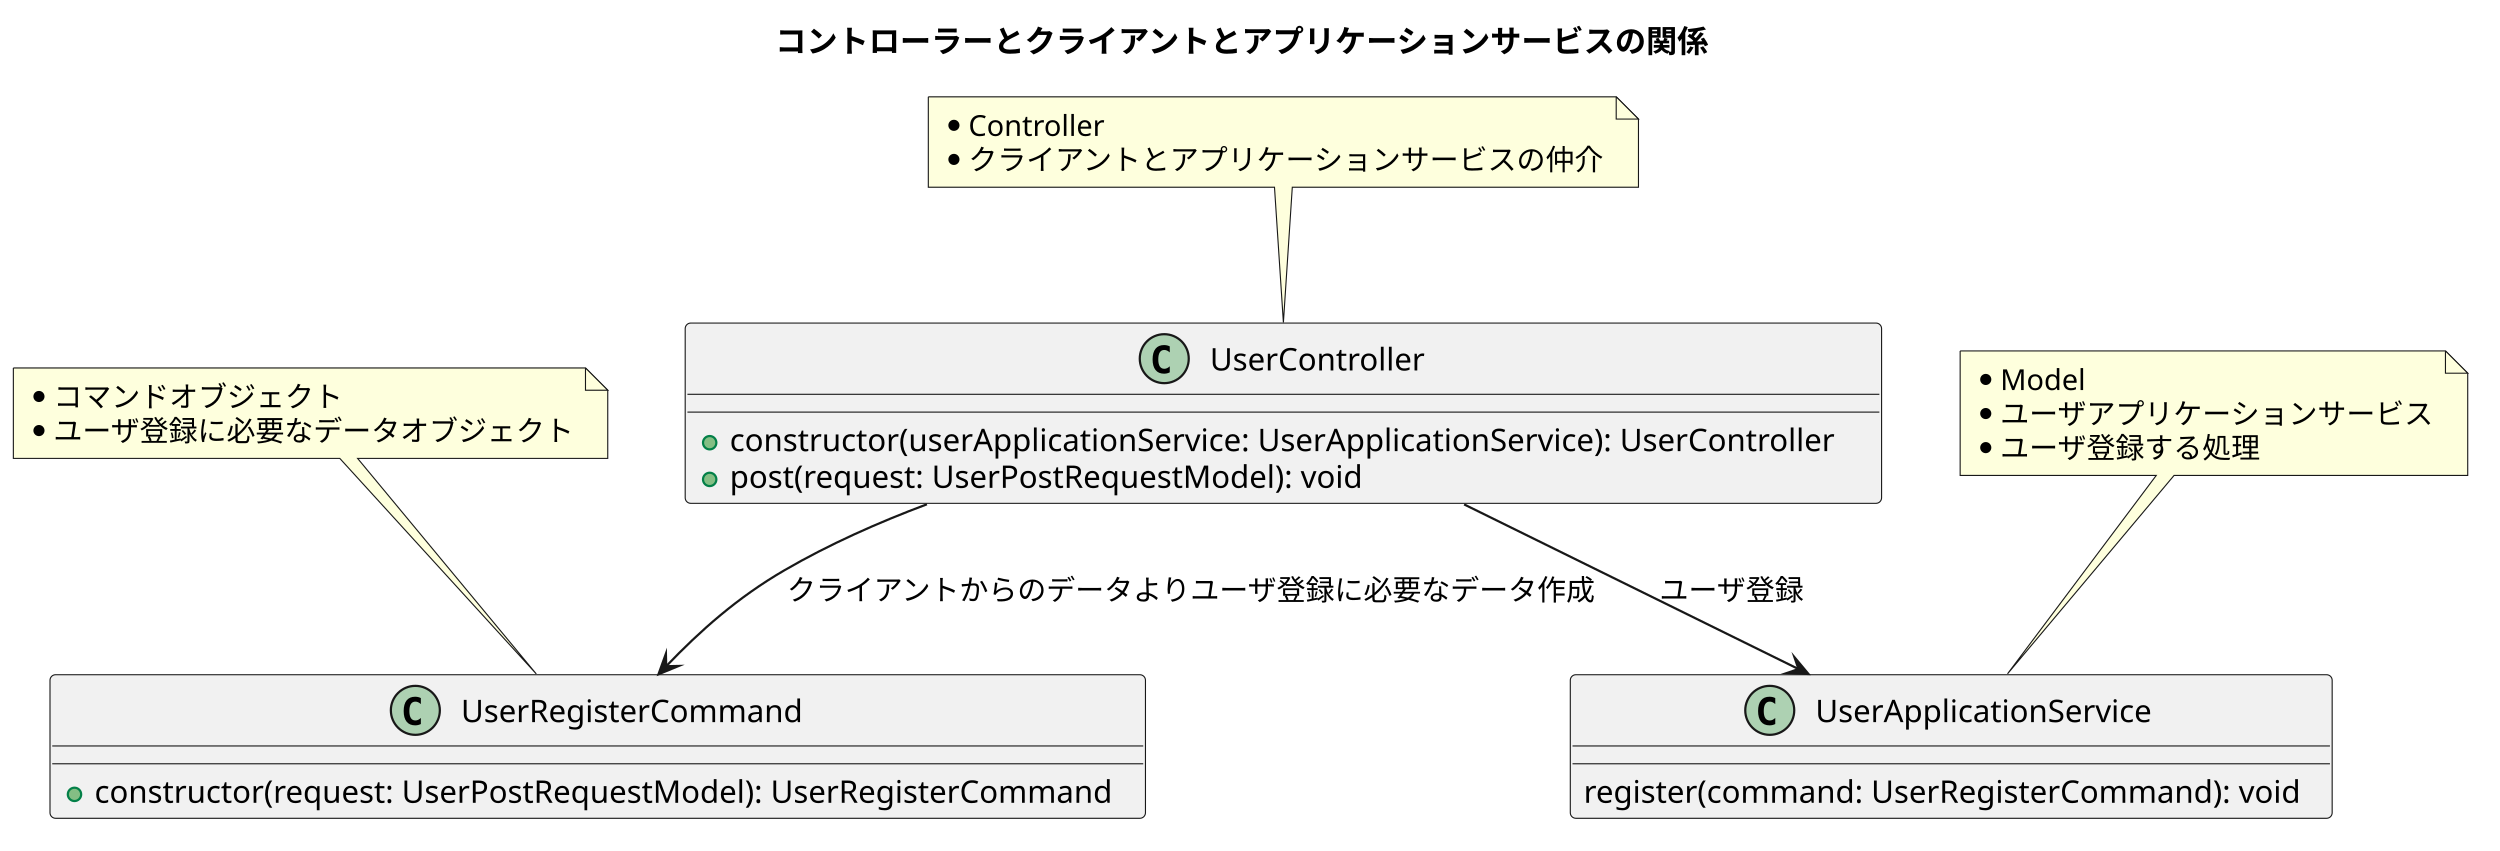
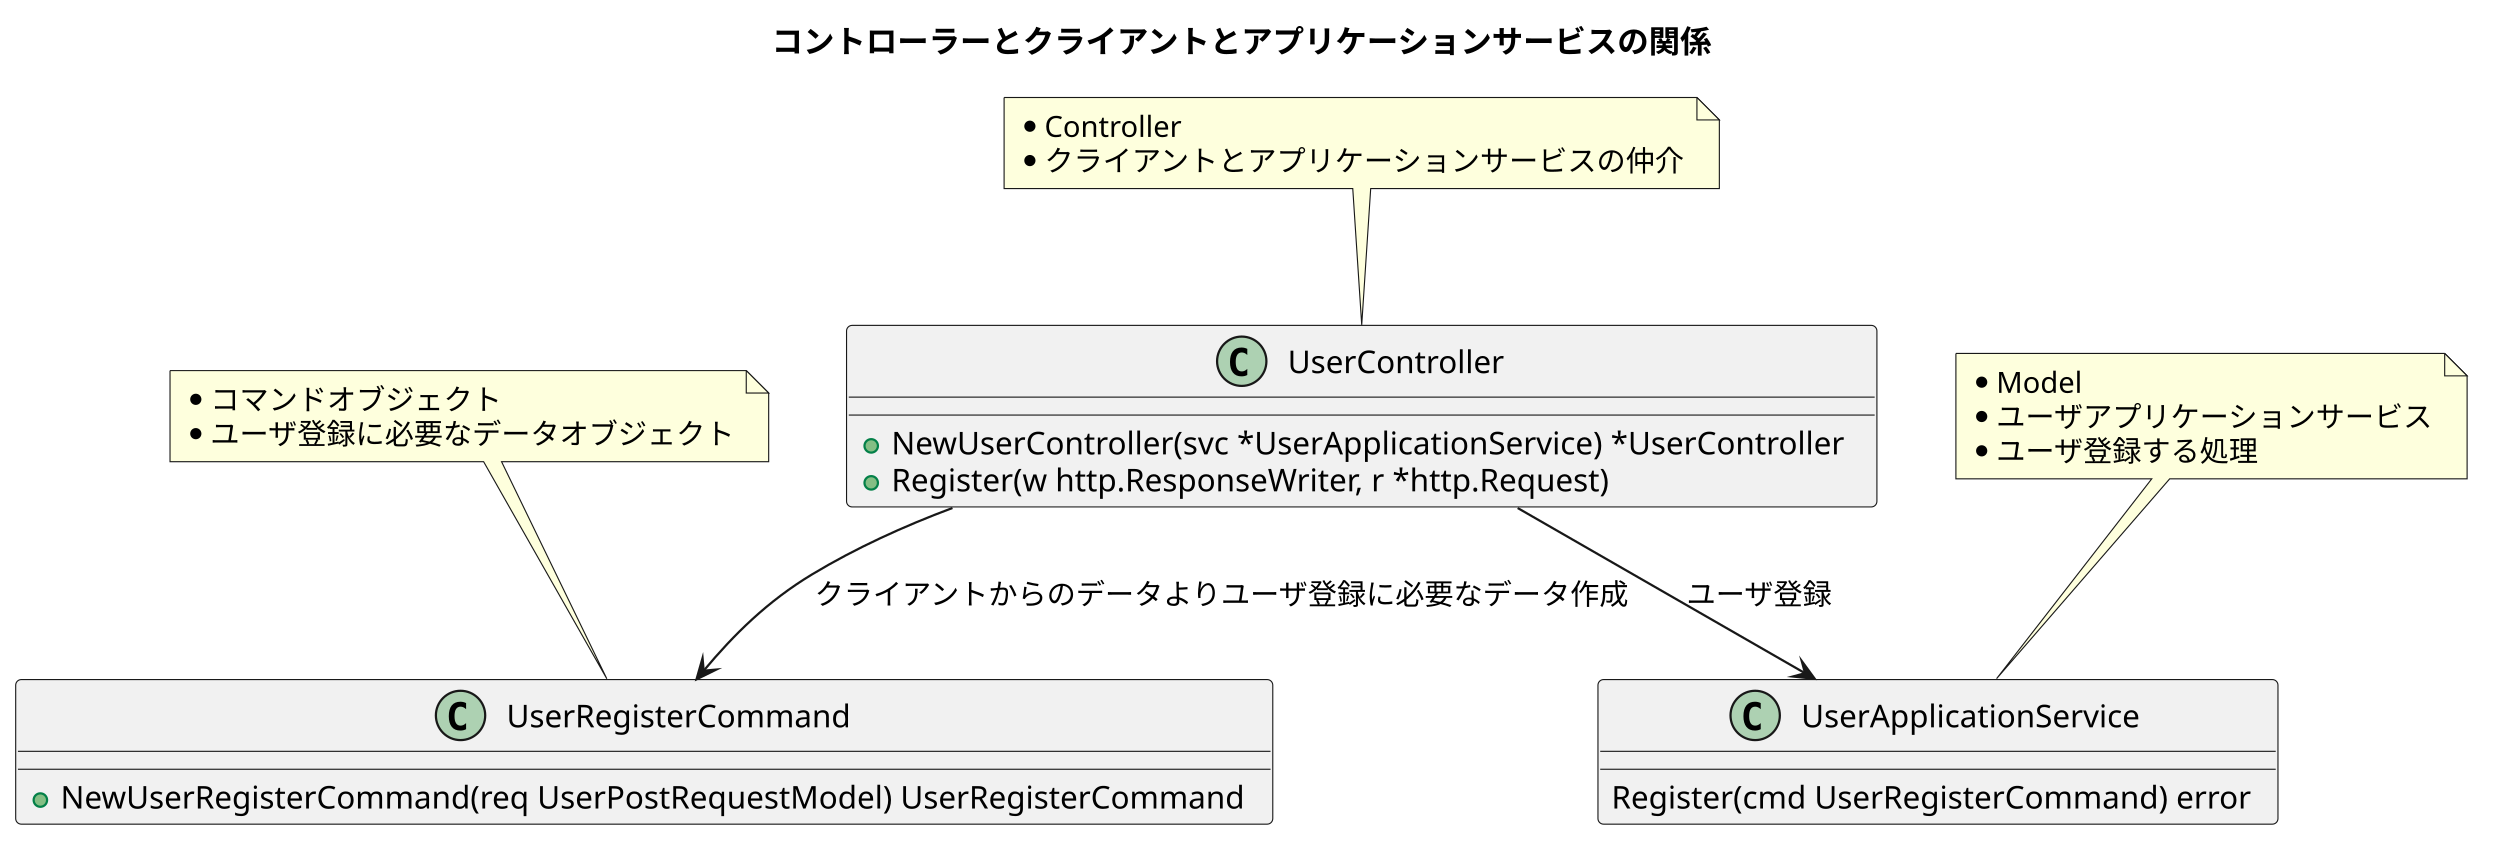
- <svg xmlns="http://www.w3.org/2000/svg" version="1.1" data-diagram-type="CLASS" style="width:1123px;height:382px;background:#FFFFFF;" width="1123px" height="382px" viewBox="0 0 1123 382" zoomAndPan="magnify" preserveAspectRatio="none" contentStyleType="text/css">
+ <svg xmlns="http://www.w3.org/2000/svg" version="1.1" data-diagram-type="CLASS" style="width:1115px;height:382px;background:#FFFFFF;" width="1115px" height="382px" viewBox="0 0 1115 382" zoomAndPan="magnify" preserveAspectRatio="none" contentStyleType="text/css">
  <defs />
  <g font-family="sans-serif" lengthAdjust="spacing">
    <g class="title" data-source-line="1">
-       <text x="348.25" y="23.535" fill="#000" font-size="14" textLength="420" font-weight="700">コントローラーとクライアントとアプリケーションサービスの関係</text>
+       <text x="344.165" y="23.535" fill="#000" font-size="14" textLength="420" font-weight="700">コントローラーとクライアントとアプリケーションサービスの関係</text>
    </g>
    <g class="entity" data-qualified-name="UserController" id="ent0001" data-source-line="3">
-       <rect x="307.79" y="145.118" width="537.417" height="80.977" fill="#F1F1F1" style="stroke:#181818;stroke-width:0.5;" rx="2.5" ry="2.5" />
-       <ellipse cx="522.985" cy="161.118" rx="11" ry="11" fill="#ADD1B2" style="stroke:#181818;stroke-width:1;" />
-       <path d="M525.458,167.261 Q524.877,167.56 524.238,167.71 Q523.599,167.859 522.894,167.859 Q520.387,167.859 519.067,166.207 Q517.747,164.555 517.747,161.434 Q517.747,158.305 519.067,156.653 Q520.387,155.001 522.894,155.001 Q523.599,155.001 524.247,155.151 Q524.894,155.3 525.458,155.599 L525.458,158.321 Q524.828,157.74 524.234,157.471 Q523.641,157.201 523.01,157.201 Q521.665,157.201 520.98,158.267 Q520.295,159.334 520.295,161.434 Q520.295,163.526 520.98,164.593 Q521.665,165.659 523.01,165.659 Q523.641,165.659 524.234,165.39 Q524.828,165.12 525.458,164.539 Z " fill="#000" />
-       <text x="543.485" y="166.409" fill="#000" font-size="14" textLength="98.526">UserController</text>
-       <line x1="308.79" y1="177.118" x2="844.207" y2="177.118" style="stroke:#181818;stroke-width:0.5;" />
-       <line x1="308.79" y1="185.118" x2="844.207" y2="185.118" style="stroke:#181818;stroke-width:0.5;" />
+       <rect x="377.56" y="145.118" width="459.542" height="80.977" fill="#F1F1F1" style="stroke:#181818;stroke-width:0.5;" rx="2.5" ry="2.5" />
+       <ellipse cx="553.818" cy="161.118" rx="11" ry="11" fill="#ADD1B2" style="stroke:#181818;stroke-width:1;" />
+       <path d="M556.291,167.261 Q555.71,167.56 555.071,167.71 Q554.432,167.859 553.726,167.859 Q551.219,167.859 549.899,166.207 Q548.58,164.555 548.58,161.434 Q548.58,158.305 549.899,156.653 Q551.219,155.001 553.726,155.001 Q554.432,155.001 555.079,155.151 Q555.727,155.3 556.291,155.599 L556.291,158.321 Q555.66,157.74 555.067,157.471 Q554.473,157.201 553.842,157.201 Q552.498,157.201 551.813,158.267 Q551.128,159.334 551.128,161.434 Q551.128,163.526 551.813,164.593 Q552.498,165.659 553.842,165.659 Q554.473,165.659 555.067,165.39 Q555.66,165.12 556.291,164.539 Z " fill="#000" />
+       <text x="574.318" y="166.409" fill="#000" font-size="14" textLength="98.526">UserController</text>
+       <line x1="378.56" y1="177.118" x2="836.102" y2="177.118" style="stroke:#181818;stroke-width:0.5;" />
+       <line x1="378.56" y1="185.118" x2="836.102" y2="185.118" style="stroke:#181818;stroke-width:0.5;" />
      <g data-visibility-modifier="PUBLIC_METHOD">
-         <ellipse cx="318.79" cy="198.862" rx="3" ry="3" fill="#84BE84" style="stroke:#038048;stroke-width:1;" />
+         <ellipse cx="388.56" cy="198.862" rx="3" ry="3" fill="#84BE84" style="stroke:#038048;stroke-width:1;" />
      </g>
-       <text x="327.79" y="202.653" fill="#000" font-size="14" textLength="511.417">constructor(userApplicationService: UserApplicationService): UserController</text>
+       <text x="397.56" y="202.653" fill="#000" font-size="14" textLength="433.542">NewUserController(svc *UserApplicationService) *UserController</text>
      <g data-visibility-modifier="PUBLIC_METHOD">
-         <ellipse cx="318.79" cy="215.351" rx="3" ry="3" fill="#84BE84" style="stroke:#038048;stroke-width:1;" />
+         <ellipse cx="388.56" cy="215.351" rx="3" ry="3" fill="#84BE84" style="stroke:#038048;stroke-width:1;" />
      </g>
-       <text x="327.79" y="219.142" fill="#000" font-size="14" textLength="291.231">post(request: UserPostRequestModel): void</text>
+       <text x="397.56" y="219.142" fill="#000" font-size="14" textLength="329.889">Register(w http.ResponseWriter, r *http.Request)</text>
    </g>
    <g class="entity" data-qualified-name="GMN2" id="ent0003" data-source-line="8">
-       <path d="M417,43.488 L417,84.109 A0,0 0 0 0 417,84.109 L572.5,84.109 L576.5,144.898 L580.5,84.109 L736,84.109 A0,0 0 0 0 736,84.109 L736,53.488 L726,43.488 L417,43.488 A0,0 0 0 0 417,43.488" style="stroke:#181818;stroke-width:0.5;" fill="#FEFFDD" />
-       <path d="M726,43.488 L726,53.488 L736,53.488 L726,43.488" style="stroke:#181818;stroke-width:0.5;" fill="#FEFFDD" />
-       <ellipse cx="428.5" cy="56.299" rx="2.5" ry="2.5" fill="#000" />
-       <text x="435" y="61.057" fill="#000" font-size="13" textLength="63.292">Controller</text>
-       <ellipse cx="428.5" cy="71.609" rx="2.5" ry="2.5" fill="#000" />
-       <text x="435" y="76.367" fill="#000" font-size="13" textLength="286">クライアントとアプリケーションサービスの仲介</text>
+       <path d="M447.83,43.488 L447.83,84.109 A0,0 0 0 0 447.83,84.109 L603.33,84.109 L607.33,144.898 L611.33,84.109 L766.83,84.109 A0,0 0 0 0 766.83,84.109 L766.83,53.488 L756.83,43.488 L447.83,43.488 A0,0 0 0 0 447.83,43.488" style="stroke:#181818;stroke-width:0.5;" fill="#FEFFDD" />
+       <path d="M756.83,43.488 L756.83,53.488 L766.83,53.488 L756.83,43.488" style="stroke:#181818;stroke-width:0.5;" fill="#FEFFDD" />
+       <ellipse cx="459.33" cy="56.299" rx="2.5" ry="2.5" fill="#000" />
+       <text x="465.83" y="61.057" fill="#000" font-size="13" textLength="63.292">Controller</text>
+       <ellipse cx="459.33" cy="71.609" rx="2.5" ry="2.5" fill="#000" />
+       <text x="465.83" y="76.367" fill="#000" font-size="13" textLength="286">クライアントとアプリケーションサービスの仲介</text>
    </g>
    <g class="entity" data-qualified-name="UserRegisterCommand" id="ent0005" data-source-line="12">
-       <rect x="22.46" y="303.088" width="492.081" height="64.488" fill="#F1F1F1" style="stroke:#181818;stroke-width:0.5;" rx="2.5" ry="2.5" />
-       <ellipse cx="186.574" cy="319.088" rx="11" ry="11" fill="#ADD1B2" style="stroke:#181818;stroke-width:1;" />
-       <path d="M189.047,325.231 Q188.466,325.53 187.827,325.68 Q187.188,325.829 186.482,325.829 Q183.975,325.829 182.655,324.177 Q181.335,322.525 181.335,319.404 Q181.335,316.275 182.655,314.623 Q183.975,312.971 186.482,312.971 Q187.188,312.971 187.835,313.121 Q188.482,313.27 189.047,313.569 L189.047,316.291 Q188.416,315.71 187.823,315.441 Q187.229,315.171 186.598,315.171 Q185.253,315.171 184.569,316.237 Q183.884,317.304 183.884,319.404 Q183.884,321.496 184.569,322.563 Q185.253,323.629 186.598,323.629 Q187.229,323.629 187.823,323.36 Q188.416,323.09 189.047,322.509 Z " fill="#000" />
-       <text x="207.074" y="324.379" fill="#000" font-size="14" textLength="155.354">UserRegisterCommand</text>
-       <line x1="23.46" y1="335.088" x2="513.541" y2="335.088" style="stroke:#181818;stroke-width:0.5;" />
-       <line x1="23.46" y1="343.088" x2="513.541" y2="343.088" style="stroke:#181818;stroke-width:0.5;" />
+       <rect x="7" y="303.088" width="560.659" height="64.488" fill="#F1F1F1" style="stroke:#181818;stroke-width:0.5;" rx="2.5" ry="2.5" />
+       <ellipse cx="205.403" cy="319.088" rx="11" ry="11" fill="#ADD1B2" style="stroke:#181818;stroke-width:1;" />
+       <path d="M207.876,325.231 Q207.295,325.53 206.656,325.68 Q206.017,325.829 205.311,325.829 Q202.804,325.829 201.484,324.177 Q200.165,322.525 200.165,319.404 Q200.165,316.275 201.484,314.623 Q202.804,312.971 205.311,312.971 Q206.017,312.971 206.664,313.121 Q207.312,313.27 207.876,313.569 L207.876,316.291 Q207.245,315.71 206.652,315.441 Q206.058,315.171 205.427,315.171 Q204.083,315.171 203.398,316.237 Q202.713,317.304 202.713,319.404 Q202.713,321.496 203.398,322.563 Q204.083,323.629 205.427,323.629 Q206.058,323.629 206.652,323.36 Q207.245,323.09 207.876,322.509 Z " fill="#000" />
+       <text x="225.903" y="324.379" fill="#000" font-size="14" textLength="155.354">UserRegisterCommand</text>
+       <line x1="8" y1="335.088" x2="566.659" y2="335.088" style="stroke:#181818;stroke-width:0.5;" />
+       <line x1="8" y1="343.088" x2="566.659" y2="343.088" style="stroke:#181818;stroke-width:0.5;" />
      <g data-visibility-modifier="PUBLIC_METHOD">
-         <ellipse cx="33.46" cy="356.832" rx="3" ry="3" fill="#84BE84" style="stroke:#038048;stroke-width:1;" />
+         <ellipse cx="18" cy="356.832" rx="3" ry="3" fill="#84BE84" style="stroke:#038048;stroke-width:1;" />
      </g>
-       <text x="42.46" y="360.623" fill="#000" font-size="14" textLength="466.081">constructor(request: UserPostRequestModel): UserRegisterCommand</text>
+       <text x="27" y="360.623" fill="#000" font-size="14" textLength="534.659">NewUserRegisterCommand(req UserPostRequestModel) UserRegisterCommand</text>
    </g>
    <g class="entity" data-qualified-name="GMN6" id="ent0007" data-source-line="16">
-       <path d="M6,165.288 L6,205.909 A0,0 0 0 0 6,205.909 L152.63,205.909 L240.9,302.728 L160.63,205.909 L273,205.909 A0,0 0 0 0 273,205.909 L273,175.288 L263,165.288 L6,165.288 A0,0 0 0 0 6,165.288" style="stroke:#181818;stroke-width:0.5;" fill="#FEFFDD" />
-       <path d="M263,165.288 L263,175.288 L273,175.288 L263,165.288" style="stroke:#181818;stroke-width:0.5;" fill="#FEFFDD" />
-       <ellipse cx="17.5" cy="178.099" rx="2.5" ry="2.5" fill="#000" />
-       <text x="24" y="182.857" fill="#000" font-size="13" textLength="130">コマンドオブジェクト</text>
-       <ellipse cx="17.5" cy="193.409" rx="2.5" ry="2.5" fill="#000" />
-       <text x="24" y="198.167" fill="#000" font-size="13" textLength="234">ユーザ登録に必要なデータオブジェクト</text>
+       <path d="M75.83,165.288 L75.83,205.909 A0,0 0 0 0 75.83,205.909 L215.69,205.909 L270.64,302.728 L223.69,205.909 L342.83,205.909 A0,0 0 0 0 342.83,205.909 L342.83,175.288 L332.83,165.288 L75.83,165.288 A0,0 0 0 0 75.83,165.288" style="stroke:#181818;stroke-width:0.5;" fill="#FEFFDD" />
+       <path d="M332.83,165.288 L332.83,175.288 L342.83,175.288 L332.83,165.288" style="stroke:#181818;stroke-width:0.5;" fill="#FEFFDD" />
+       <ellipse cx="87.33" cy="178.099" rx="2.5" ry="2.5" fill="#000" />
+       <text x="93.83" y="182.857" fill="#000" font-size="13" textLength="130">コマンドオブジェクト</text>
+       <ellipse cx="87.33" cy="193.409" rx="2.5" ry="2.5" fill="#000" />
+       <text x="93.83" y="198.167" fill="#000" font-size="13" textLength="234">ユーザ登録に必要なデータオブジェクト</text>
    </g>
    <g class="entity" data-qualified-name="UserApplicationService" id="ent0009" data-source-line="20">
-       <rect x="705.38" y="303.088" width="342.23" height="64.488" fill="#F1F1F1" style="stroke:#181818;stroke-width:0.5;" rx="2.5" ry="2.5" />
-       <ellipse cx="794.972" cy="319.088" rx="11" ry="11" fill="#ADD1B2" style="stroke:#181818;stroke-width:1;" />
-       <path d="M797.445,325.231 Q796.864,325.53 796.225,325.68 Q795.586,325.829 794.88,325.829 Q792.373,325.829 791.053,324.177 Q789.734,322.525 789.734,319.404 Q789.734,316.275 791.053,314.623 Q792.373,312.971 794.88,312.971 Q795.586,312.971 796.233,313.121 Q796.88,313.27 797.445,313.569 L797.445,316.291 Q796.814,315.71 796.221,315.441 Q795.627,315.171 794.996,315.171 Q793.651,315.171 792.967,316.237 Q792.282,317.304 792.282,319.404 Q792.282,321.496 792.967,322.563 Q793.651,323.629 794.996,323.629 Q795.627,323.629 796.221,323.36 Q796.814,323.09 797.445,322.509 Z " fill="#000" />
-       <text x="815.472" y="324.379" fill="#000" font-size="14" textLength="154.547">UserApplicationService</text>
-       <line x1="706.38" y1="335.088" x2="1046.61" y2="335.088" style="stroke:#181818;stroke-width:0.5;" />
-       <line x1="706.38" y1="343.088" x2="1046.61" y2="343.088" style="stroke:#181818;stroke-width:0.5;" />
-       <text x="711.38" y="360.623" fill="#000" font-size="14" textLength="330.23">register(command: UserRegisterCommand): void</text>
+       <rect x="712.69" y="303.088" width="303.286" height="64.488" fill="#F1F1F1" style="stroke:#181818;stroke-width:0.5;" rx="2.5" ry="2.5" />
+       <ellipse cx="782.81" cy="319.088" rx="11" ry="11" fill="#ADD1B2" style="stroke:#181818;stroke-width:1;" />
+       <path d="M785.283,325.231 Q784.702,325.53 784.063,325.68 Q783.423,325.829 782.718,325.829 Q780.211,325.829 778.891,324.177 Q777.571,322.525 777.571,319.404 Q777.571,316.275 778.891,314.623 Q780.211,312.971 782.718,312.971 Q783.423,312.971 784.071,313.121 Q784.718,313.27 785.283,313.569 L785.283,316.291 Q784.652,315.71 784.058,315.441 Q783.465,315.171 782.834,315.171 Q781.489,315.171 780.805,316.237 Q780.12,317.304 780.12,319.404 Q780.12,321.496 780.805,322.563 Q781.489,323.629 782.834,323.629 Q783.465,323.629 784.058,323.36 Q784.652,323.09 785.283,322.509 Z " fill="#000" />
+       <text x="803.31" y="324.379" fill="#000" font-size="14" textLength="154.547">UserApplicationService</text>
+       <line x1="713.69" y1="335.088" x2="1014.976" y2="335.088" style="stroke:#181818;stroke-width:0.5;" />
+       <line x1="713.69" y1="343.088" x2="1014.976" y2="343.088" style="stroke:#181818;stroke-width:0.5;" />
+       <text x="718.69" y="360.623" fill="#000" font-size="14" textLength="291.286">Register(cmd UserRegisterCommand) error</text>
    </g>
    <g class="entity" data-qualified-name="GMN10" id="ent0011" data-source-line="24">
-       <path d="M880.5,157.638 L880.5,213.57 A0,0 0 0 0 880.5,213.57 L968.58,213.57 L901.78,302.678 L976.58,213.57 L1108.5,213.57 A0,0 0 0 0 1108.5,213.57 L1108.5,167.638 L1098.5,157.638 L880.5,157.638 A0,0 0 0 0 880.5,157.638" style="stroke:#181818;stroke-width:0.5;" fill="#FEFFDD" />
-       <path d="M1098.5,157.638 L1098.5,167.638 L1108.5,167.638 L1098.5,157.638" style="stroke:#181818;stroke-width:0.5;" fill="#FEFFDD" />
-       <ellipse cx="892" cy="170.449" rx="2.5" ry="2.5" fill="#000" />
-       <text x="898.5" y="175.207" fill="#000" font-size="13" textLength="38.365">Model</text>
-       <ellipse cx="892" cy="185.759" rx="2.5" ry="2.5" fill="#000" />
-       <text x="898.5" y="190.517" fill="#000" font-size="13" textLength="195">ユーザアプリケーションサービス</text>
-       <ellipse cx="892" cy="201.07" rx="2.5" ry="2.5" fill="#000" />
-       <text x="898.5" y="205.828" fill="#000" font-size="13" textLength="117">ユーザ登録する処理</text>
+       <path d="M872.33,157.638 L872.33,213.57 A0,0 0 0 0 872.33,213.57 L959.67,213.57 L890.47,302.678 L967.67,213.57 L1100.33,213.57 A0,0 0 0 0 1100.33,213.57 L1100.33,167.638 L1090.33,157.638 L872.33,157.638 A0,0 0 0 0 872.33,157.638" style="stroke:#181818;stroke-width:0.5;" fill="#FEFFDD" />
+       <path d="M1090.33,157.638 L1090.33,167.638 L1100.33,167.638 L1090.33,157.638" style="stroke:#181818;stroke-width:0.5;" fill="#FEFFDD" />
+       <ellipse cx="883.83" cy="170.449" rx="2.5" ry="2.5" fill="#000" />
+       <text x="890.33" y="175.207" fill="#000" font-size="13" textLength="38.365">Model</text>
+       <ellipse cx="883.83" cy="185.759" rx="2.5" ry="2.5" fill="#000" />
+       <text x="890.33" y="190.517" fill="#000" font-size="13" textLength="195">ユーザアプリケーションサービス</text>
+       <ellipse cx="883.83" cy="201.07" rx="2.5" ry="2.5" fill="#000" />
+       <text x="890.33" y="205.828" fill="#000" font-size="13" textLength="117">ユーザ登録する処理</text>
    </g>
    <g class="link" data-entity-1="ent0001" data-entity-2="ent0005" id="lnk13" data-source-line="29" data-link-type="dependency">
-       <path d="M416.38,226.518 C394.24,234.808 372.31,244.598 352.5,256.088 C331.29,268.388 314.529,283.318 299.249,299.268" style="stroke:#181818;stroke-width:1;" fill="none" id="UserController-to-UserRegisterCommand" codeLine="29" />
-       <polygon points="295.79,302.878,304.904,299.146,299.249,299.268,299.128,293.612,295.79,302.878" fill="#181818" style="stroke:#181818;stroke-width:1;stroke-linejoin:miter;stroke-miterlimit:10;" />
-       <text x="353.5" y="269.657" fill="#000" font-size="13" textLength="364">クライアントからのデータよりユーザ登録に必要なデータ作成</text>
+       <path d="M424.8,226.558 C403,234.718 381.65,244.468 362.33,256.088 C342.33,268.118 327.316,283.011 313.846,299.131" style="stroke:#181818;stroke-width:1;" fill="none" id="UserController-to-UserRegisterCommand" codeLine="29" />
+       <polygon points="310.64,302.968,319.48,298.627,313.846,299.131,313.341,293.497,310.64,302.968" fill="#181818" style="stroke:#181818;stroke-width:1;stroke-linejoin:miter;stroke-miterlimit:10;" />
+       <text x="363.33" y="269.657" fill="#000" font-size="13" textLength="364">クライアントからのデータよりユーザ登録に必要なデータ作成</text>
    </g>
    <g class="link" data-entity-1="ent0001" data-entity-2="ent0009" id="lnk14" data-source-line="30" data-link-type="dependency">
-       <path d="M657.68,226.578 C706.27,250.508 762.674,278.279 807.874,300.539" style="stroke:#181818;stroke-width:1;" fill="none" id="UserController-to-UserApplicationService" codeLine="30" />
-       <polygon points="812.36,302.748,806.053,295.184,807.874,300.539,802.519,302.36,812.36,302.748" fill="#181818" style="stroke:#181818;stroke-width:1;stroke-linejoin:miter;stroke-miterlimit:10;" />
-       <text x="745.46" y="269.657" fill="#000" font-size="13" textLength="65">ユーザ登録</text>
+       <path d="M676.88,226.578 C718.5,250.508 766.325,277.996 805.045,300.256" style="stroke:#181818;stroke-width:1;" fill="none" id="UserController-to-UserApplicationService" codeLine="30" />
+       <polygon points="809.38,302.748,803.571,294.795,805.045,300.256,799.584,301.73,809.38,302.748" fill="#181818" style="stroke:#181818;stroke-width:1;stroke-linejoin:miter;stroke-miterlimit:10;" />
+       <text x="752.22" y="269.657" fill="#000" font-size="13" textLength="65">ユーザ登録</text>
    </g>
  </g>
</svg>
